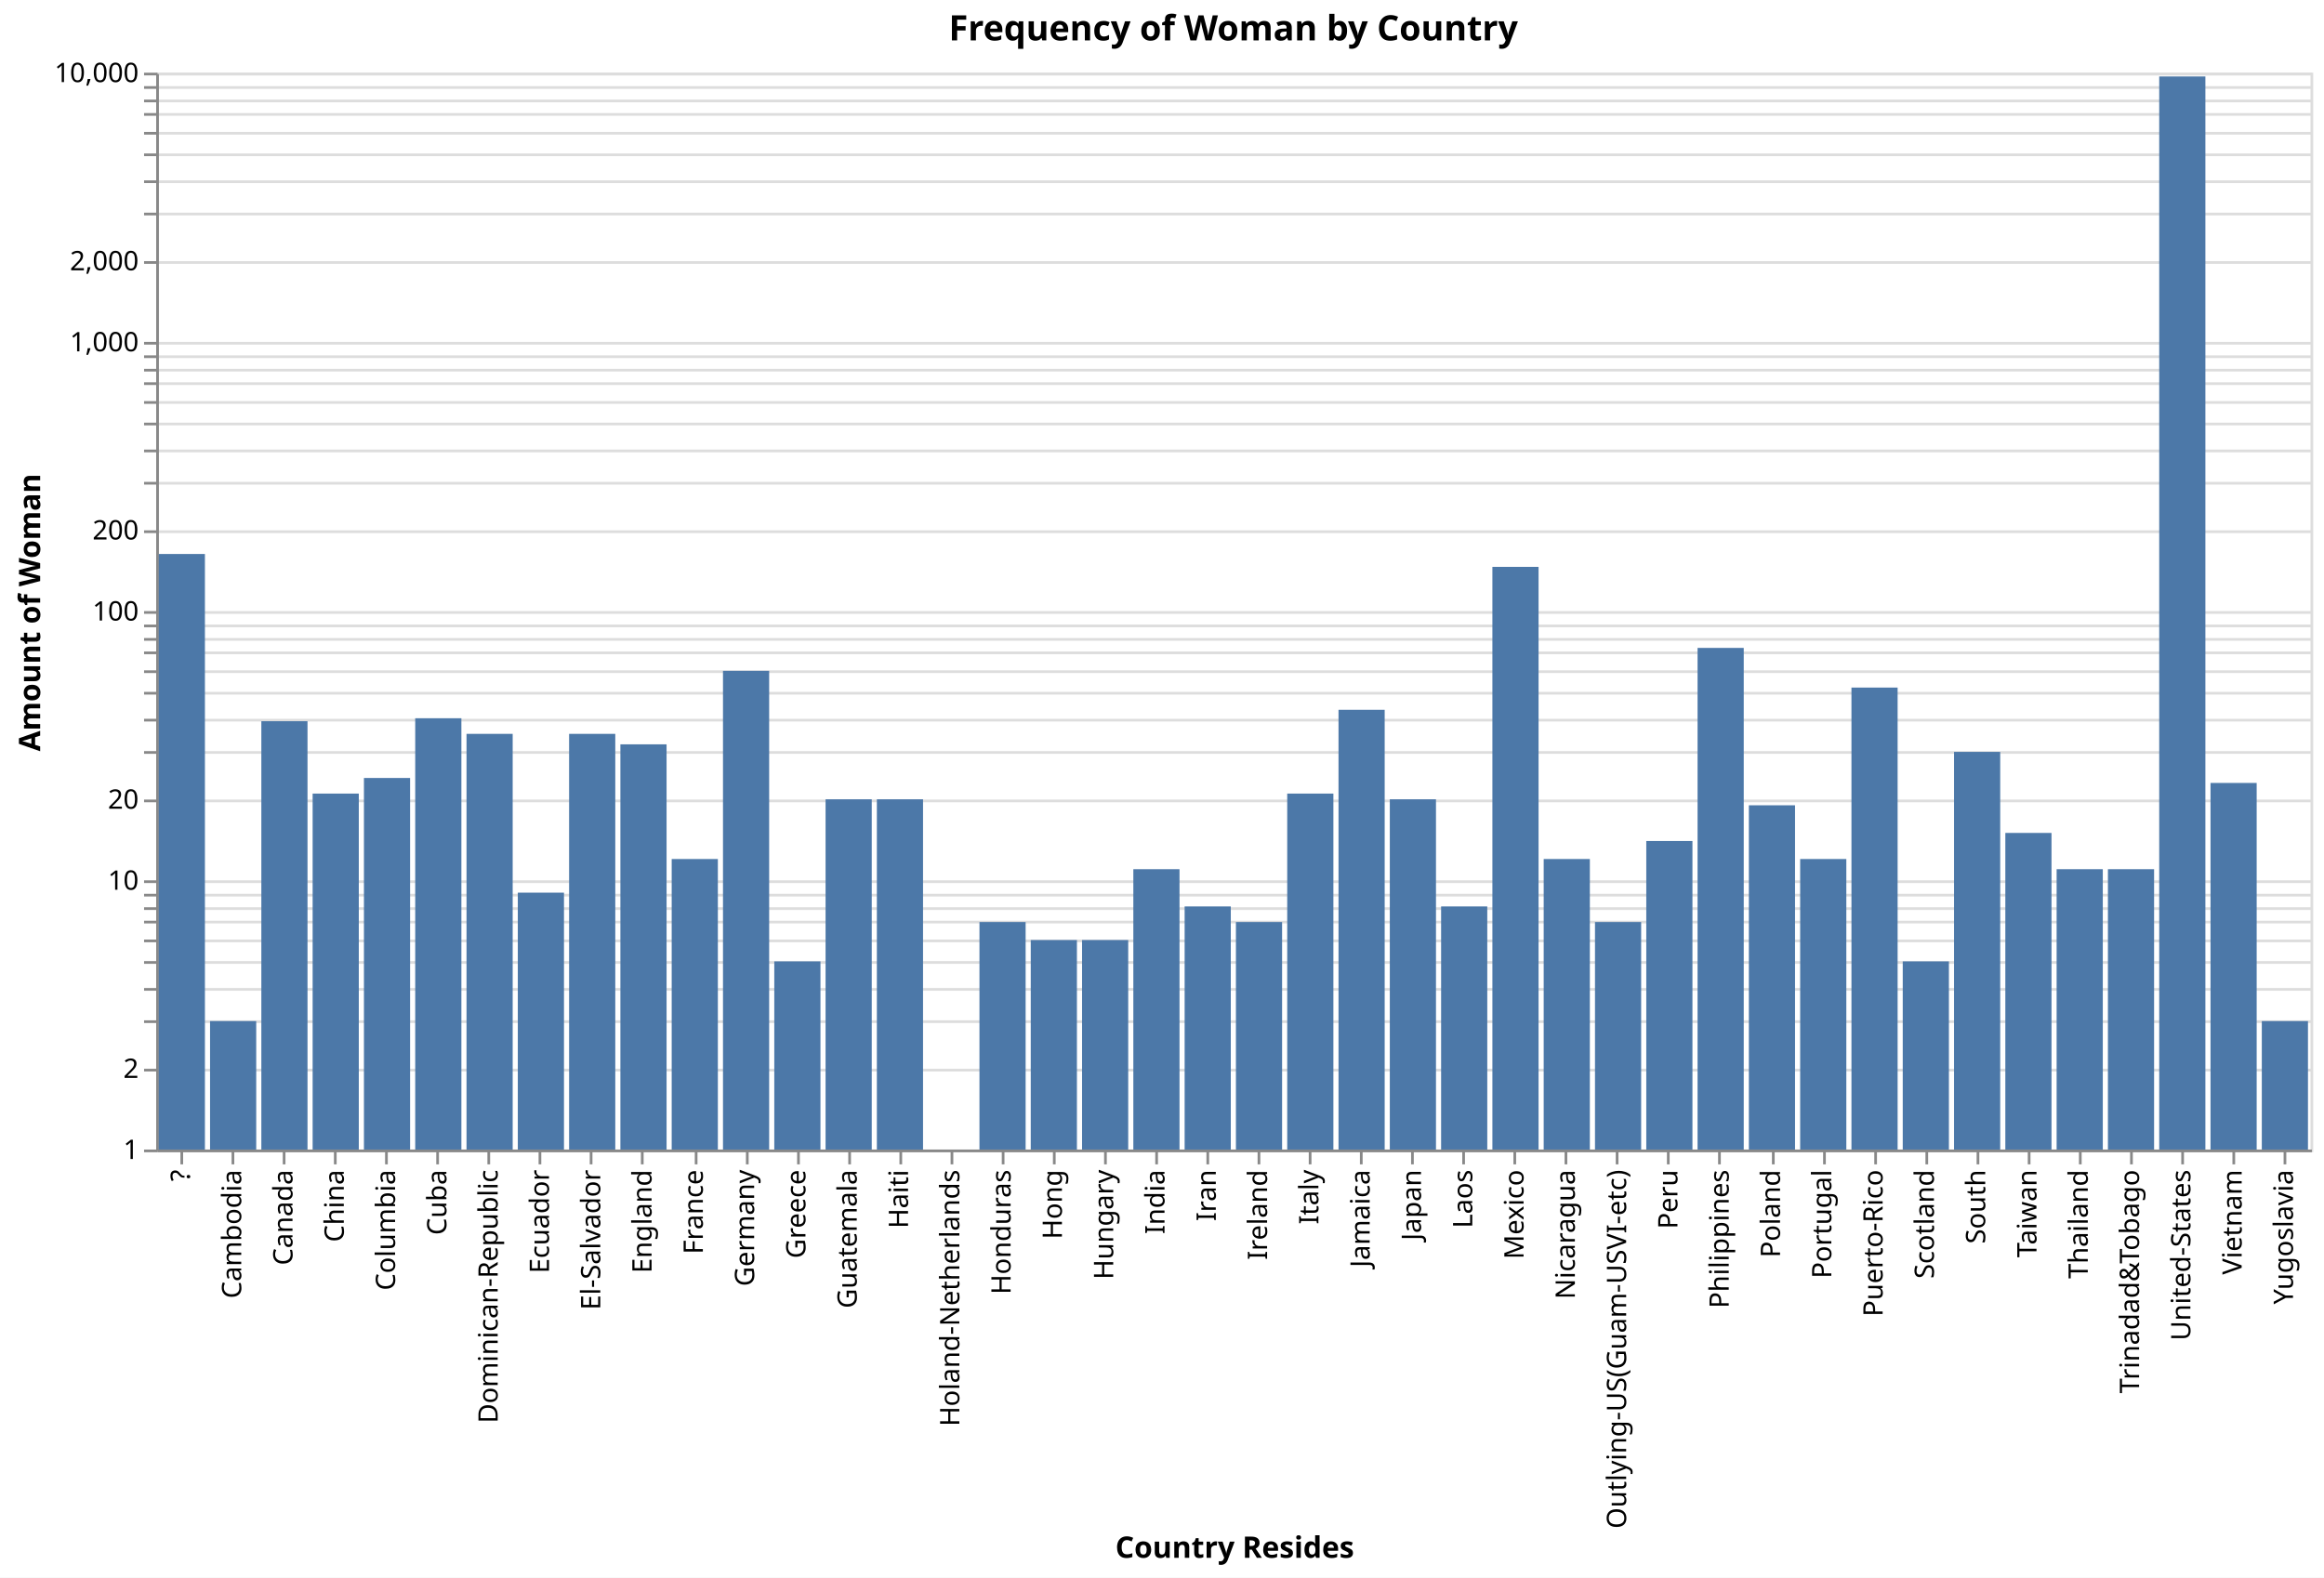
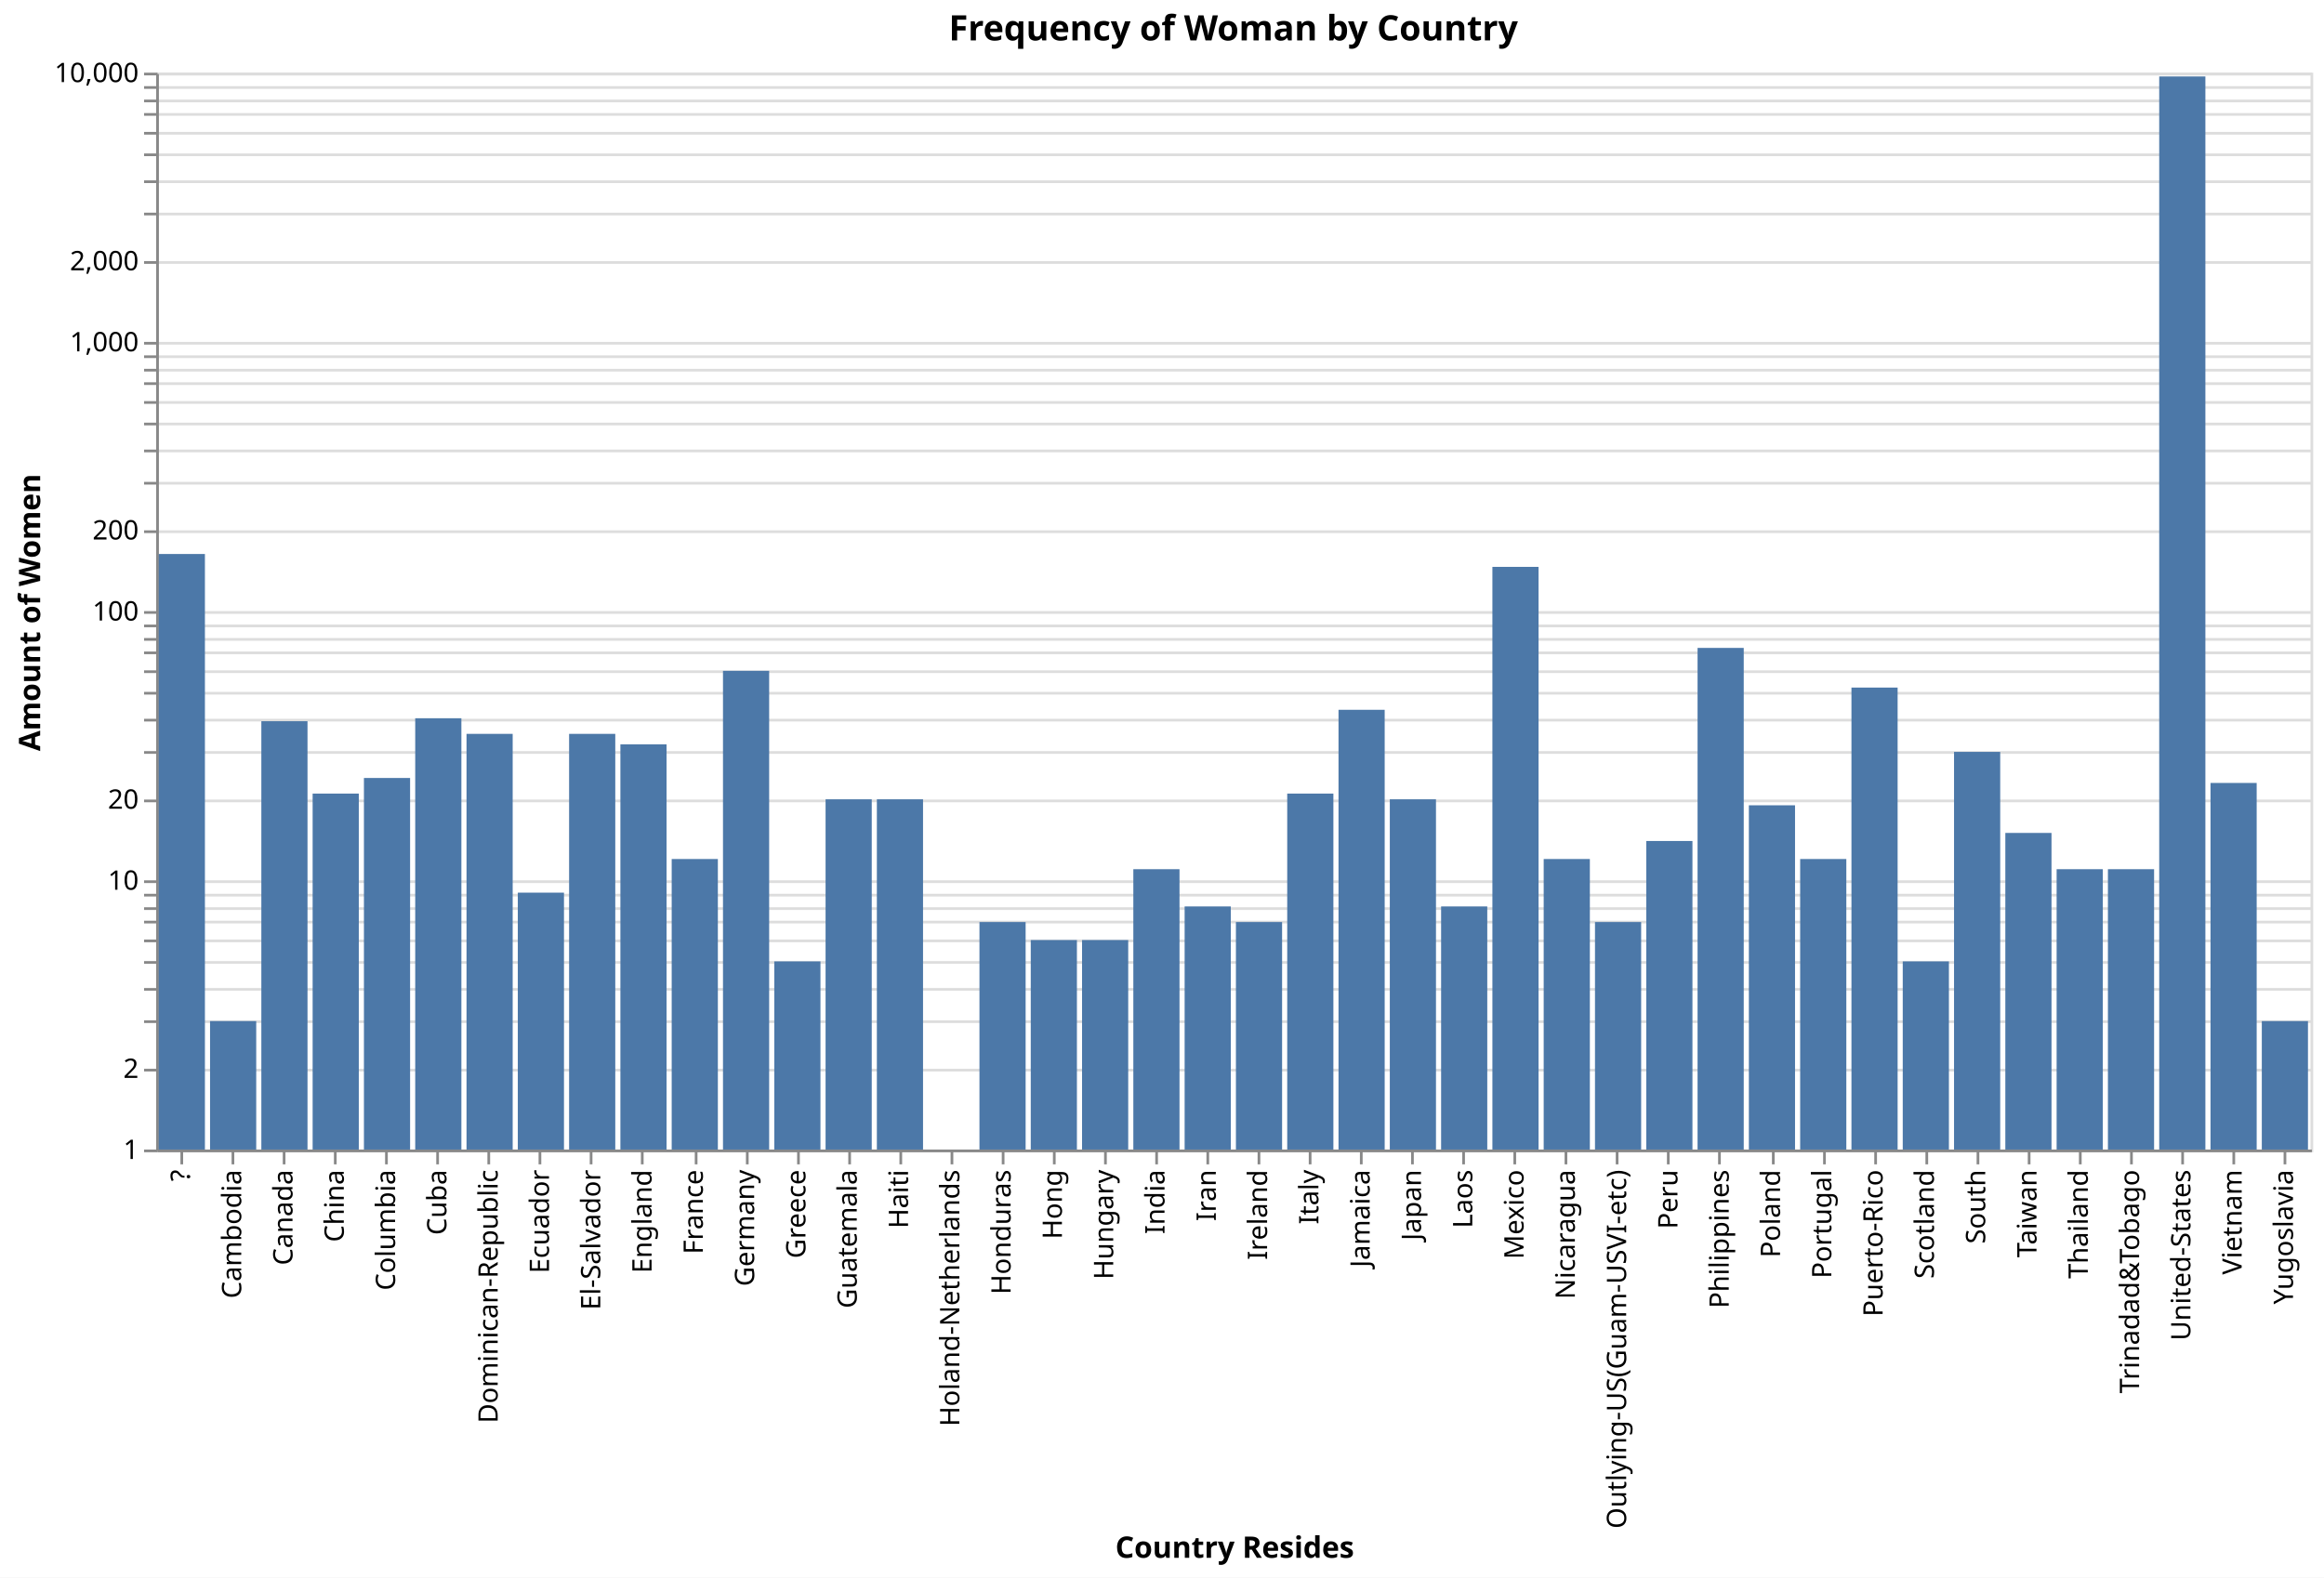
<svg xmlns="http://www.w3.org/2000/svg" version="1.1" class="marks" width="863" height="586" viewBox="0 0 863 586">
  <rect width="863" height="586" fill="white" />
  <g fill="none" stroke-miterlimit="10" transform="translate(58,27)">
    <g class="mark-group role-frame root" role="graphics-object" aria-roledescription="group mark container">
      <g transform="translate(0,0)">
        <path class="background" aria-hidden="true" d="M0.5,0.5h800v400h-800Z" stroke="#ddd" />
        <g>
          <g class="mark-group role-axis" role="graphics-symbol" aria-roledescription="axis" aria-label="Y-axis for a log scale with values from 1 to 10,000">
            <g transform="translate(0.5,0.5)">
              <path class="background" aria-hidden="true" d="M0,0h0v0h0Z" pointer-events="none" />
              <g>
                <g class="mark-rule role-axis-grid" pointer-events="none">
                  <line transform="translate(0,400)" x2="800" y2="0" stroke="#ddd" stroke-width="1" opacity="1" />
                  <line transform="translate(0,370)" x2="800" y2="0" stroke="#ddd" stroke-width="1" opacity="1" />
                  <line transform="translate(0,352)" x2="800" y2="0" stroke="#ddd" stroke-width="1" opacity="1" />
                  <line transform="translate(0,340)" x2="800" y2="0" stroke="#ddd" stroke-width="1" opacity="1" />
                  <line transform="translate(0,330)" x2="800" y2="0" stroke="#ddd" stroke-width="1" opacity="1" />
                  <line transform="translate(0,322)" x2="800" y2="0" stroke="#ddd" stroke-width="1" opacity="1" />
                  <line transform="translate(0,315)" x2="800" y2="0" stroke="#ddd" stroke-width="1" opacity="1" />
                  <line transform="translate(0,310)" x2="800" y2="0" stroke="#ddd" stroke-width="1" opacity="1" />
                  <line transform="translate(0,305)" x2="800" y2="0" stroke="#ddd" stroke-width="1" opacity="1" />
                  <line transform="translate(0,300)" x2="800" y2="0" stroke="#ddd" stroke-width="1" opacity="1" />
                  <line transform="translate(0,270)" x2="800" y2="0" stroke="#ddd" stroke-width="1" opacity="1" />
                  <line transform="translate(0,252)" x2="800" y2="0" stroke="#ddd" stroke-width="1" opacity="1" />
                  <line transform="translate(0,240)" x2="800" y2="0" stroke="#ddd" stroke-width="1" opacity="1" />
                  <line transform="translate(0,230)" x2="800" y2="0" stroke="#ddd" stroke-width="1" opacity="1" />
                  <line transform="translate(0,222)" x2="800" y2="0" stroke="#ddd" stroke-width="1" opacity="1" />
                  <line transform="translate(0,215)" x2="800" y2="0" stroke="#ddd" stroke-width="1" opacity="1" />
                  <line transform="translate(0,210)" x2="800" y2="0" stroke="#ddd" stroke-width="1" opacity="1" />
                  <line transform="translate(0,205)" x2="800" y2="0" stroke="#ddd" stroke-width="1" opacity="1" />
                  <line transform="translate(0,200)" x2="800" y2="0" stroke="#ddd" stroke-width="1" opacity="1" />
                  <line transform="translate(0,170)" x2="800" y2="0" stroke="#ddd" stroke-width="1" opacity="1" />
                  <line transform="translate(0,152)" x2="800" y2="0" stroke="#ddd" stroke-width="1" opacity="1" />
                  <line transform="translate(0,140)" x2="800" y2="0" stroke="#ddd" stroke-width="1" opacity="1" />
                  <line transform="translate(0,130)" x2="800" y2="0" stroke="#ddd" stroke-width="1" opacity="1" />
                  <line transform="translate(0,122)" x2="800" y2="0" stroke="#ddd" stroke-width="1" opacity="1" />
                  <line transform="translate(0,115)" x2="800" y2="0" stroke="#ddd" stroke-width="1" opacity="1" />
                  <line transform="translate(0,110)" x2="800" y2="0" stroke="#ddd" stroke-width="1" opacity="1" />
                  <line transform="translate(0,105)" x2="800" y2="0" stroke="#ddd" stroke-width="1" opacity="1" />
                  <line transform="translate(0,100)" x2="800" y2="0" stroke="#ddd" stroke-width="1" opacity="1" />
                  <line transform="translate(0,70)" x2="800" y2="0" stroke="#ddd" stroke-width="1" opacity="1" />
                  <line transform="translate(0,52)" x2="800" y2="0" stroke="#ddd" stroke-width="1" opacity="1" />
                  <line transform="translate(0,40)" x2="800" y2="0" stroke="#ddd" stroke-width="1" opacity="1" />
                  <line transform="translate(0,30)" x2="800" y2="0" stroke="#ddd" stroke-width="1" opacity="1" />
                  <line transform="translate(0,22)" x2="800" y2="0" stroke="#ddd" stroke-width="1" opacity="1" />
                  <line transform="translate(0,15)" x2="800" y2="0" stroke="#ddd" stroke-width="1" opacity="1" />
                  <line transform="translate(0,10)" x2="800" y2="0" stroke="#ddd" stroke-width="1" opacity="1" />
                  <line transform="translate(0,5)" x2="800" y2="0" stroke="#ddd" stroke-width="1" opacity="1" />
                  <line transform="translate(0,0)" x2="800" y2="0" stroke="#ddd" stroke-width="1" opacity="1" />
                </g>
              </g>
              <path class="foreground" aria-hidden="true" d="" pointer-events="none" display="none" />
            </g>
          </g>
          <g class="mark-group role-axis" role="graphics-symbol" aria-roledescription="axis" aria-label="X-axis titled 'Country Resides' for a discrete scale with 42 values:  ?,  Cambodia,  Canada,  China,  Columbia, ending with  Yugoslavia">
            <g transform="translate(0.5,400.5)">
              <path class="background" aria-hidden="true" d="M0,0h0v0h0Z" pointer-events="none" />
              <g>
                <g class="mark-rule role-axis-tick" pointer-events="none">
                  <line transform="translate(9,0)" x2="0" y2="5" stroke="#888" stroke-width="1" opacity="1" />
                  <line transform="translate(28,0)" x2="0" y2="5" stroke="#888" stroke-width="1" opacity="1" />
                  <line transform="translate(47,0)" x2="0" y2="5" stroke="#888" stroke-width="1" opacity="1" />
                  <line transform="translate(66,0)" x2="0" y2="5" stroke="#888" stroke-width="1" opacity="1" />
                  <line transform="translate(85,0)" x2="0" y2="5" stroke="#888" stroke-width="1" opacity="1" />
                  <line transform="translate(104,0)" x2="0" y2="5" stroke="#888" stroke-width="1" opacity="1" />
                  <line transform="translate(123,0)" x2="0" y2="5" stroke="#888" stroke-width="1" opacity="1" />
                  <line transform="translate(142,0)" x2="0" y2="5" stroke="#888" stroke-width="1" opacity="1" />
                  <line transform="translate(161,0)" x2="0" y2="5" stroke="#888" stroke-width="1" opacity="1" />
                  <line transform="translate(180,0)" x2="0" y2="5" stroke="#888" stroke-width="1" opacity="1" />
                  <line transform="translate(200,0)" x2="0" y2="5" stroke="#888" stroke-width="1" opacity="1" />
                  <line transform="translate(219,0)" x2="0" y2="5" stroke="#888" stroke-width="1" opacity="1" />
                  <line transform="translate(238,0)" x2="0" y2="5" stroke="#888" stroke-width="1" opacity="1" />
                  <line transform="translate(257,0)" x2="0" y2="5" stroke="#888" stroke-width="1" opacity="1" />
                  <line transform="translate(276,0)" x2="0" y2="5" stroke="#888" stroke-width="1" opacity="1" />
                  <line transform="translate(295,0)" x2="0" y2="5" stroke="#888" stroke-width="1" opacity="1" />
                  <line transform="translate(314,0)" x2="0" y2="5" stroke="#888" stroke-width="1" opacity="1" />
                  <line transform="translate(333,0)" x2="0" y2="5" stroke="#888" stroke-width="1" opacity="1" />
                  <line transform="translate(352,0)" x2="0" y2="5" stroke="#888" stroke-width="1" opacity="1" />
                  <line transform="translate(371,0)" x2="0" y2="5" stroke="#888" stroke-width="1" opacity="1" />
                  <line transform="translate(390,0)" x2="0" y2="5" stroke="#888" stroke-width="1" opacity="1" />
                  <line transform="translate(409,0)" x2="0" y2="5" stroke="#888" stroke-width="1" opacity="1" />
                  <line transform="translate(428,0)" x2="0" y2="5" stroke="#888" stroke-width="1" opacity="1" />
                  <line transform="translate(447,0)" x2="0" y2="5" stroke="#888" stroke-width="1" opacity="1" />
                  <line transform="translate(466,0)" x2="0" y2="5" stroke="#888" stroke-width="1" opacity="1" />
                  <line transform="translate(485,0)" x2="0" y2="5" stroke="#888" stroke-width="1" opacity="1" />
                  <line transform="translate(504,0)" x2="0" y2="5" stroke="#888" stroke-width="1" opacity="1" />
                  <line transform="translate(523,0)" x2="0" y2="5" stroke="#888" stroke-width="1" opacity="1" />
                  <line transform="translate(542,0)" x2="0" y2="5" stroke="#888" stroke-width="1" opacity="1" />
                  <line transform="translate(561,0)" x2="0" y2="5" stroke="#888" stroke-width="1" opacity="1" />
                  <line transform="translate(580,0)" x2="0" y2="5" stroke="#888" stroke-width="1" opacity="1" />
                  <line transform="translate(600,0)" x2="0" y2="5" stroke="#888" stroke-width="1" opacity="1" />
                  <line transform="translate(619,0)" x2="0" y2="5" stroke="#888" stroke-width="1" opacity="1" />
                  <line transform="translate(638,0)" x2="0" y2="5" stroke="#888" stroke-width="1" opacity="1" />
                  <line transform="translate(657,0)" x2="0" y2="5" stroke="#888" stroke-width="1" opacity="1" />
                  <line transform="translate(676,0)" x2="0" y2="5" stroke="#888" stroke-width="1" opacity="1" />
                  <line transform="translate(695,0)" x2="0" y2="5" stroke="#888" stroke-width="1" opacity="1" />
                  <line transform="translate(714,0)" x2="0" y2="5" stroke="#888" stroke-width="1" opacity="1" />
                  <line transform="translate(733,0)" x2="0" y2="5" stroke="#888" stroke-width="1" opacity="1" />
                  <line transform="translate(752,0)" x2="0" y2="5" stroke="#888" stroke-width="1" opacity="1" />
                  <line transform="translate(771,0)" x2="0" y2="5" stroke="#888" stroke-width="1" opacity="1" />
                  <line transform="translate(790,0)" x2="0" y2="5" stroke="#888" stroke-width="1" opacity="1" />
                </g>
                <g class="mark-text role-axis-label" pointer-events="none">
                  <text text-anchor="end" transform="translate(9.02381,7) rotate(270) translate(0,3)" font-family="sans-serif" font-size="10px" fill="#000" opacity="1">?</text>
                  <text text-anchor="end" transform="translate(28.07143,7) rotate(270) translate(0,3)" font-family="sans-serif" font-size="10px" fill="#000" opacity="1">Cambodia</text>
                  <text text-anchor="end" transform="translate(47.11905,7) rotate(270) translate(0,3)" font-family="sans-serif" font-size="10px" fill="#000" opacity="1">Canada</text>
                  <text text-anchor="end" transform="translate(66.16667,7) rotate(270) translate(0,3)" font-family="sans-serif" font-size="10px" fill="#000" opacity="1">China</text>
                  <text text-anchor="end" transform="translate(85.21429,7) rotate(270) translate(0,3)" font-family="sans-serif" font-size="10px" fill="#000" opacity="1">Columbia</text>
                  <text text-anchor="end" transform="translate(104.2619,7) rotate(270) translate(0,3)" font-family="sans-serif" font-size="10px" fill="#000" opacity="1">Cuba</text>
                  <text text-anchor="end" transform="translate(123.3095,7) rotate(270) translate(0,3)" font-family="sans-serif" font-size="10px" fill="#000" opacity="1">Dominican-Republic</text>
                  <text text-anchor="end" transform="translate(142.3571,7) rotate(270) translate(0,3)" font-family="sans-serif" font-size="10px" fill="#000" opacity="1">Ecuador</text>
                  <text text-anchor="end" transform="translate(161.4048,7) rotate(270) translate(0,3)" font-family="sans-serif" font-size="10px" fill="#000" opacity="1">El-Salvador</text>
                  <text text-anchor="end" transform="translate(180.4524,7) rotate(270) translate(0,3)" font-family="sans-serif" font-size="10px" fill="#000" opacity="1">England</text>
                  <text text-anchor="end" transform="translate(199.5,7) rotate(270) translate(0,3)" font-family="sans-serif" font-size="10px" fill="#000" opacity="1">France</text>
                  <text text-anchor="end" transform="translate(218.5476,7) rotate(270) translate(0,3)" font-family="sans-serif" font-size="10px" fill="#000" opacity="1">Germany</text>
                  <text text-anchor="end" transform="translate(237.5952,7) rotate(270) translate(0,3)" font-family="sans-serif" font-size="10px" fill="#000" opacity="1">Greece</text>
                  <text text-anchor="end" transform="translate(256.6429,7) rotate(270) translate(0,3)" font-family="sans-serif" font-size="10px" fill="#000" opacity="1">Guatemala</text>
                  <text text-anchor="end" transform="translate(275.6905,7) rotate(270) translate(0,3)" font-family="sans-serif" font-size="10px" fill="#000" opacity="1">Haiti</text>
                  <text text-anchor="end" transform="translate(294.7381,7) rotate(270) translate(0,3)" font-family="sans-serif" font-size="10px" fill="#000" opacity="1">Holand-Netherlands</text>
                  <text text-anchor="end" transform="translate(313.7857,7) rotate(270) translate(0,3)" font-family="sans-serif" font-size="10px" fill="#000" opacity="1">Honduras</text>
                  <text text-anchor="end" transform="translate(332.8333,7) rotate(270) translate(0,3)" font-family="sans-serif" font-size="10px" fill="#000" opacity="1">Hong</text>
                  <text text-anchor="end" transform="translate(351.881,7) rotate(270) translate(0,3)" font-family="sans-serif" font-size="10px" fill="#000" opacity="1">Hungary</text>
                  <text text-anchor="end" transform="translate(370.9286,7) rotate(270) translate(0,3)" font-family="sans-serif" font-size="10px" fill="#000" opacity="1">India</text>
                  <text text-anchor="end" transform="translate(389.9762,7) rotate(270) translate(0,3)" font-family="sans-serif" font-size="10px" fill="#000" opacity="1">Iran</text>
                  <text text-anchor="end" transform="translate(409.0238,7) rotate(270) translate(0,3)" font-family="sans-serif" font-size="10px" fill="#000" opacity="1">Ireland</text>
                  <text text-anchor="end" transform="translate(428.0714,7) rotate(270) translate(0,3)" font-family="sans-serif" font-size="10px" fill="#000" opacity="1">Italy</text>
                  <text text-anchor="end" transform="translate(447.119,7) rotate(270) translate(0,3)" font-family="sans-serif" font-size="10px" fill="#000" opacity="1">Jamaica</text>
                  <text text-anchor="end" transform="translate(466.1667,7) rotate(270) translate(0,3)" font-family="sans-serif" font-size="10px" fill="#000" opacity="1">Japan</text>
                  <text text-anchor="end" transform="translate(485.2143,7) rotate(270) translate(0,3)" font-family="sans-serif" font-size="10px" fill="#000" opacity="1">Laos</text>
                  <text text-anchor="end" transform="translate(504.2619,7) rotate(270) translate(0,3)" font-family="sans-serif" font-size="10px" fill="#000" opacity="1">Mexico</text>
                  <text text-anchor="end" transform="translate(523.3095,7) rotate(270) translate(0,3)" font-family="sans-serif" font-size="10px" fill="#000" opacity="1">Nicaragua</text>
                  <text text-anchor="end" transform="translate(542.3571,7) rotate(270) translate(0,3)" font-family="sans-serif" font-size="10px" fill="#000" opacity="1">Outlying-US(Guam-USVI-etc)</text>
                  <text text-anchor="end" transform="translate(561.4048,7) rotate(270) translate(0,3)" font-family="sans-serif" font-size="10px" fill="#000" opacity="1">Peru</text>
                  <text text-anchor="end" transform="translate(580.4524,7) rotate(270) translate(0,3)" font-family="sans-serif" font-size="10px" fill="#000" opacity="1">Philippines</text>
                  <text text-anchor="end" transform="translate(599.5,7) rotate(270) translate(0,3)" font-family="sans-serif" font-size="10px" fill="#000" opacity="1">Poland</text>
                  <text text-anchor="end" transform="translate(618.5476,7) rotate(270) translate(0,3)" font-family="sans-serif" font-size="10px" fill="#000" opacity="1">Portugal</text>
                  <text text-anchor="end" transform="translate(637.5952,7) rotate(270) translate(0,3)" font-family="sans-serif" font-size="10px" fill="#000" opacity="1">Puerto-Rico</text>
                  <text text-anchor="end" transform="translate(656.6429,7) rotate(270) translate(0,3)" font-family="sans-serif" font-size="10px" fill="#000" opacity="1">Scotland</text>
                  <text text-anchor="end" transform="translate(675.6905,7) rotate(270) translate(0,3)" font-family="sans-serif" font-size="10px" fill="#000" opacity="1">South</text>
                  <text text-anchor="end" transform="translate(694.7381,7) rotate(270) translate(0,3)" font-family="sans-serif" font-size="10px" fill="#000" opacity="1">Taiwan</text>
                  <text text-anchor="end" transform="translate(713.7857,7) rotate(270) translate(0,3)" font-family="sans-serif" font-size="10px" fill="#000" opacity="1">Thailand</text>
                  <text text-anchor="end" transform="translate(732.8333,7) rotate(270) translate(0,3)" font-family="sans-serif" font-size="10px" fill="#000" opacity="1">Trinadad&amp;Tobago</text>
                  <text text-anchor="end" transform="translate(751.881,7) rotate(270) translate(0,3)" font-family="sans-serif" font-size="10px" fill="#000" opacity="1">United-States</text>
                  <text text-anchor="end" transform="translate(770.9286,7) rotate(270) translate(0,3)" font-family="sans-serif" font-size="10px" fill="#000" opacity="1">Vietnam</text>
                  <text text-anchor="end" transform="translate(789.9762,7) rotate(270) translate(0,3)" font-family="sans-serif" font-size="10px" fill="#000" opacity="1">Yugoslavia</text>
                </g>
                <g class="mark-rule role-axis-domain" pointer-events="none">
                  <line transform="translate(0,0)" x2="800" y2="0" stroke="#888" stroke-width="1" opacity="1" />
                </g>
                <g class="mark-text role-axis-title" pointer-events="none">
                  <text text-anchor="middle" transform="translate(400,151.1377)" font-family="sans-serif" font-size="11px" font-weight="bold" fill="#000" opacity="1">Country Resides</text>
                </g>
              </g>
              <path class="foreground" aria-hidden="true" d="" pointer-events="none" display="none" />
            </g>
          </g>
-           <g class="mark-group role-axis" role="graphics-symbol" aria-roledescription="axis" aria-label="Y-axis titled 'Amount of Woman' for a log scale with values from 1 to 10,000">
+           <g class="mark-group role-axis" role="graphics-symbol" aria-roledescription="axis" aria-label="Y-axis titled 'Amount of Women' for a log scale with values from 1 to 10,000">
            <g transform="translate(0.5,0.5)">
              <path class="background" aria-hidden="true" d="M0,0h0v0h0Z" pointer-events="none" />
              <g>
                <g class="mark-rule role-axis-tick" pointer-events="none">
                  <line transform="translate(0,400)" x2="-5" y2="0" stroke="#888" stroke-width="1" opacity="1" />
                  <line transform="translate(0,370)" x2="-5" y2="0" stroke="#888" stroke-width="1" opacity="1" />
                  <line transform="translate(0,352)" x2="-5" y2="0" stroke="#888" stroke-width="1" opacity="1" />
                  <line transform="translate(0,340)" x2="-5" y2="0" stroke="#888" stroke-width="1" opacity="1" />
                  <line transform="translate(0,330)" x2="-5" y2="0" stroke="#888" stroke-width="1" opacity="1" />
                  <line transform="translate(0,322)" x2="-5" y2="0" stroke="#888" stroke-width="1" opacity="1" />
                  <line transform="translate(0,315)" x2="-5" y2="0" stroke="#888" stroke-width="1" opacity="1" />
                  <line transform="translate(0,310)" x2="-5" y2="0" stroke="#888" stroke-width="1" opacity="1" />
                  <line transform="translate(0,305)" x2="-5" y2="0" stroke="#888" stroke-width="1" opacity="1" />
                  <line transform="translate(0,300)" x2="-5" y2="0" stroke="#888" stroke-width="1" opacity="1" />
                  <line transform="translate(0,270)" x2="-5" y2="0" stroke="#888" stroke-width="1" opacity="1" />
                  <line transform="translate(0,252)" x2="-5" y2="0" stroke="#888" stroke-width="1" opacity="1" />
                  <line transform="translate(0,240)" x2="-5" y2="0" stroke="#888" stroke-width="1" opacity="1" />
                  <line transform="translate(0,230)" x2="-5" y2="0" stroke="#888" stroke-width="1" opacity="1" />
                  <line transform="translate(0,222)" x2="-5" y2="0" stroke="#888" stroke-width="1" opacity="1" />
                  <line transform="translate(0,215)" x2="-5" y2="0" stroke="#888" stroke-width="1" opacity="1" />
                  <line transform="translate(0,210)" x2="-5" y2="0" stroke="#888" stroke-width="1" opacity="1" />
                  <line transform="translate(0,205)" x2="-5" y2="0" stroke="#888" stroke-width="1" opacity="1" />
                  <line transform="translate(0,200)" x2="-5" y2="0" stroke="#888" stroke-width="1" opacity="1" />
                  <line transform="translate(0,170)" x2="-5" y2="0" stroke="#888" stroke-width="1" opacity="1" />
                  <line transform="translate(0,152)" x2="-5" y2="0" stroke="#888" stroke-width="1" opacity="1" />
                  <line transform="translate(0,140)" x2="-5" y2="0" stroke="#888" stroke-width="1" opacity="1" />
                  <line transform="translate(0,130)" x2="-5" y2="0" stroke="#888" stroke-width="1" opacity="1" />
                  <line transform="translate(0,122)" x2="-5" y2="0" stroke="#888" stroke-width="1" opacity="1" />
                  <line transform="translate(0,115)" x2="-5" y2="0" stroke="#888" stroke-width="1" opacity="1" />
                  <line transform="translate(0,110)" x2="-5" y2="0" stroke="#888" stroke-width="1" opacity="1" />
                  <line transform="translate(0,105)" x2="-5" y2="0" stroke="#888" stroke-width="1" opacity="1" />
                  <line transform="translate(0,100)" x2="-5" y2="0" stroke="#888" stroke-width="1" opacity="1" />
                  <line transform="translate(0,70)" x2="-5" y2="0" stroke="#888" stroke-width="1" opacity="1" />
                  <line transform="translate(0,52)" x2="-5" y2="0" stroke="#888" stroke-width="1" opacity="1" />
                  <line transform="translate(0,40)" x2="-5" y2="0" stroke="#888" stroke-width="1" opacity="1" />
                  <line transform="translate(0,30)" x2="-5" y2="0" stroke="#888" stroke-width="1" opacity="1" />
                  <line transform="translate(0,22)" x2="-5" y2="0" stroke="#888" stroke-width="1" opacity="1" />
                  <line transform="translate(0,15)" x2="-5" y2="0" stroke="#888" stroke-width="1" opacity="1" />
                  <line transform="translate(0,10)" x2="-5" y2="0" stroke="#888" stroke-width="1" opacity="1" />
                  <line transform="translate(0,5)" x2="-5" y2="0" stroke="#888" stroke-width="1" opacity="1" />
                  <line transform="translate(0,0)" x2="-5" y2="0" stroke="#888" stroke-width="1" opacity="1" />
                </g>
                <g class="mark-text role-axis-label" pointer-events="none">
                  <text text-anchor="end" transform="translate(-7,403)" font-family="sans-serif" font-size="10px" fill="#000" opacity="1">1</text>
                  <text text-anchor="end" transform="translate(-7,372.897)" font-family="sans-serif" font-size="10px" fill="#000" opacity="1">2</text>
                  <text text-anchor="end" transform="translate(-7,355.2879)" font-family="sans-serif" font-size="10px" fill="#000" opacity="1" />
                  <text text-anchor="end" transform="translate(-7,342.794)" font-family="sans-serif" font-size="10px" fill="#000" opacity="1" />
                  <text text-anchor="end" transform="translate(-7,333.103)" font-family="sans-serif" font-size="10px" fill="#000" opacity="1" />
                  <text text-anchor="end" transform="translate(-7,325.1849)" font-family="sans-serif" font-size="10px" fill="#000" opacity="1" />
                  <text text-anchor="end" transform="translate(-7,318.4902)" font-family="sans-serif" font-size="10px" fill="#000" opacity="1" />
                  <text text-anchor="end" transform="translate(-7,312.691)" font-family="sans-serif" font-size="10px" fill="#000" opacity="1" />
                  <text text-anchor="end" transform="translate(-7,307.5757)" font-family="sans-serif" font-size="10px" fill="#000" opacity="1" />
                  <text text-anchor="end" transform="translate(-7,303)" font-family="sans-serif" font-size="10px" fill="#000" opacity="1">10</text>
                  <text text-anchor="end" transform="translate(-7,272.897)" font-family="sans-serif" font-size="10px" fill="#000" opacity="1">20</text>
                  <text text-anchor="end" transform="translate(-7,255.2879)" font-family="sans-serif" font-size="10px" fill="#000" opacity="1" />
                  <text text-anchor="end" transform="translate(-7,242.794)" font-family="sans-serif" font-size="10px" fill="#000" opacity="1" />
                  <text text-anchor="end" transform="translate(-7,233.103)" font-family="sans-serif" font-size="10px" fill="#000" opacity="1" />
                  <text text-anchor="end" transform="translate(-7,225.1849)" font-family="sans-serif" font-size="10px" fill="#000" opacity="1" />
                  <text text-anchor="end" transform="translate(-7,218.4902)" font-family="sans-serif" font-size="10px" fill="#000" opacity="1" />
                  <text text-anchor="end" transform="translate(-7,212.691)" font-family="sans-serif" font-size="10px" fill="#000" opacity="1" />
                  <text text-anchor="end" transform="translate(-7,207.5757)" font-family="sans-serif" font-size="10px" fill="#000" opacity="1" />
                  <text text-anchor="end" transform="translate(-7,203)" font-family="sans-serif" font-size="10px" fill="#000" opacity="1">100</text>
                  <text text-anchor="end" transform="translate(-7,172.897)" font-family="sans-serif" font-size="10px" fill="#000" opacity="1">200</text>
                  <text text-anchor="end" transform="translate(-7,155.2879)" font-family="sans-serif" font-size="10px" fill="#000" opacity="1" />
                  <text text-anchor="end" transform="translate(-7,142.794)" font-family="sans-serif" font-size="10px" fill="#000" opacity="1" />
                  <text text-anchor="end" transform="translate(-7,133.103)" font-family="sans-serif" font-size="10px" fill="#000" opacity="1" />
                  <text text-anchor="end" transform="translate(-7,125.1849)" font-family="sans-serif" font-size="10px" fill="#000" opacity="1" />
                  <text text-anchor="end" transform="translate(-7,118.4902)" font-family="sans-serif" font-size="10px" fill="#000" opacity="1" />
                  <text text-anchor="end" transform="translate(-7,112.691)" font-family="sans-serif" font-size="10px" fill="#000" opacity="1" />
                  <text text-anchor="end" transform="translate(-7,107.5757)" font-family="sans-serif" font-size="10px" fill="#000" opacity="1" />
                  <text text-anchor="end" transform="translate(-7,103)" font-family="sans-serif" font-size="10px" fill="#000" opacity="1">1,000</text>
                  <text text-anchor="end" transform="translate(-7,72.897)" font-family="sans-serif" font-size="10px" fill="#000" opacity="1">2,000</text>
                  <text text-anchor="end" transform="translate(-7,55.28787)" font-family="sans-serif" font-size="10px" fill="#000" opacity="1" />
                  <text text-anchor="end" transform="translate(-7,42.794)" font-family="sans-serif" font-size="10px" fill="#000" opacity="1" />
                  <text text-anchor="end" transform="translate(-7,33.103)" font-family="sans-serif" font-size="10px" fill="#000" opacity="1" />
                  <text text-anchor="end" transform="translate(-7,25.18487)" font-family="sans-serif" font-size="10px" fill="#000" opacity="1" />
                  <text text-anchor="end" transform="translate(-7,18.4902)" font-family="sans-serif" font-size="10px" fill="#000" opacity="1" />
                  <text text-anchor="end" transform="translate(-7,12.691)" font-family="sans-serif" font-size="10px" fill="#000" opacity="1" />
                  <text text-anchor="end" transform="translate(-7,7.575749)" font-family="sans-serif" font-size="10px" fill="#000" opacity="1" />
                  <text text-anchor="end" transform="translate(-7,3)" font-family="sans-serif" font-size="10px" fill="#000" opacity="1">10,000</text>
                </g>
                <g class="mark-rule role-axis-domain" pointer-events="none">
                  <line transform="translate(0,400)" x2="0" y2="-400" stroke="#888" stroke-width="1" opacity="1" />
                </g>
                <g class="mark-text role-axis-title" pointer-events="none">
-                   <text text-anchor="middle" transform="translate(-41.58594,200) rotate(-90) translate(0,-2)" font-family="sans-serif" font-size="11px" font-weight="bold" fill="#000" opacity="1">Amount of Woman</text>
+                   <text text-anchor="middle" transform="translate(-41.58594,200) rotate(-90) translate(0,-2)" font-family="sans-serif" font-size="11px" font-weight="bold" fill="#000" opacity="1">Amount of Women</text>
                </g>
              </g>
              <path class="foreground" aria-hidden="true" d="" pointer-events="none" display="none" />
            </g>
          </g>
          <g class="mark-rect role-mark marks" role="graphics-symbol" aria-roledescription="rect mark container">
            <path d="M96.19,239.794h17.143v160.206h-17.143Z" fill="#4c78a8" />
            <path d="M743.81,1.403h17.143v398.597h-17.143Z" fill="#4c78a8" />
            <path d="M439.048,236.653h17.143v163.347h-17.143Z" fill="#4c78a8" />
            <path d="M0.952,178.781h17.143v221.219h-17.143Z" fill="#4c78a8" />
            <path d="M305.714,315.49h17.143v84.51h-17.143Z" fill="#4c78a8" />
            <path d="M172.381,249.485h17.143v150.515h-17.143Z" fill="#4c78a8" />
            <path d="M496.19,183.565h17.143v216.435h-17.143Z" fill="#4c78a8" />
            <path d="M572.381,213.668h17.143v186.332h-17.143Z" fill="#4c78a8" />
            <path d="M77.143,261.979h17.143v138.021h-17.143Z" fill="#4c78a8" />
            <path d="M210.476,222.185h17.143v177.815h-17.143Z" fill="#4c78a8" />
            <path d="M477.143,309.691h17.143v90.309h-17.143Z" fill="#4c78a8" />
            <path d="M191.429,292.082h17.143v107.918h-17.143Z" fill="#4c78a8" />
            <path d="M629.524,228.4h17.143v171.6h-17.143Z" fill="#4c78a8" />
            <path d="M667.619,252.288h17.143v147.712h-17.143Z" fill="#4c78a8" />
            <path d="M591.429,272.125h17.143v127.875h-17.143Z" fill="#4c78a8" />
            <path d="M420,267.778h17.143v132.222h-17.143Z" fill="#4c78a8" />
            <path d="M362.857,295.861h17.143v104.139h-17.143Z" fill="#4c78a8" />
            <path d="M248.571,269.897h17.143v130.103h-17.143Z" fill="#4c78a8" />
            <path d="M115.238,245.593h17.143v154.407h-17.143Z" fill="#4c78a8" />
            <path d="M58.095,267.778h17.143v132.222h-17.143Z" fill="#4c78a8" />
            <path d="M153.333,245.593h17.143v154.407h-17.143Z" fill="#4c78a8" />
            <path d="M458.095,269.897h17.143v130.103h-17.143Z" fill="#4c78a8" />
            <path d="M39.048,240.894h17.143v159.106h-17.143Z" fill="#4c78a8" />
            <path d="M553.333,285.387h17.143v114.613h-17.143Z" fill="#4c78a8" />
            <path d="M534.286,315.49h17.143v84.51h-17.143Z" fill="#4c78a8" />
            <path d="M267.619,269.897h17.143v130.103h-17.143Z" fill="#4c78a8" />
            <path d="M515.238,292.082h17.143v107.918h-17.143Z" fill="#4c78a8" />
            <path d="M324.762,322.185h17.143v77.815h-17.143Z" fill="#4c78a8" />
            <path d="M724.762,295.861h17.143v104.139h-17.143Z" fill="#4c78a8" />
            <path d="M610.476,292.082h17.143v107.918h-17.143Z" fill="#4c78a8" />
            <path d="M762.857,263.827h17.143v136.173h-17.143Z" fill="#4c78a8" />
            <path d="M400.952,315.49h17.143v84.51h-17.143Z" fill="#4c78a8" />
            <path d="M381.905,309.691h17.143v90.309h-17.143Z" fill="#4c78a8" />
            <path d="M134.286,304.576h17.143v95.424h-17.143Z" fill="#4c78a8" />
            <path d="M781.905,352.288h17.143v47.712h-17.143Z" fill="#4c78a8" />
            <path d="M20,352.288h17.143v47.712h-17.143Z" fill="#4c78a8" />
            <path d="M686.667,282.391h17.143v117.609h-17.143Z" fill="#4c78a8" />
            <path d="M229.524,330.103h17.143v69.897h-17.143Z" fill="#4c78a8" />
            <path d="M705.714,295.861h17.143v104.139h-17.143Z" fill="#4c78a8" />
            <path d="M648.571,330.103h17.143v69.897h-17.143Z" fill="#4c78a8" />
            <path d="M343.81,322.185h17.143v77.815h-17.143Z" fill="#4c78a8" />
            <path d="M286.667,400h17.143v0h-17.143Z" fill="#4c78a8" />
          </g>
          <g class="mark-group role-title">
            <g transform="translate(400,-22)">
              <path class="background" aria-hidden="true" d="M0,0h0v0h0Z" pointer-events="none" />
              <g>
                <g class="mark-text role-title-text" role="graphics-symbol" aria-roledescription="title" aria-label="Title text 'Frequency of Woman by Country'" pointer-events="none">
                  <text text-anchor="middle" transform="translate(0,10)" font-family="sans-serif" font-size="13px" font-weight="bold" fill="#000" opacity="1">Frequency of Woman by Country</text>
                </g>
              </g>
              <path class="foreground" aria-hidden="true" d="" pointer-events="none" display="none" />
            </g>
          </g>
        </g>
        <path class="foreground" aria-hidden="true" d="" display="none" />
      </g>
    </g>
  </g>
</svg>
